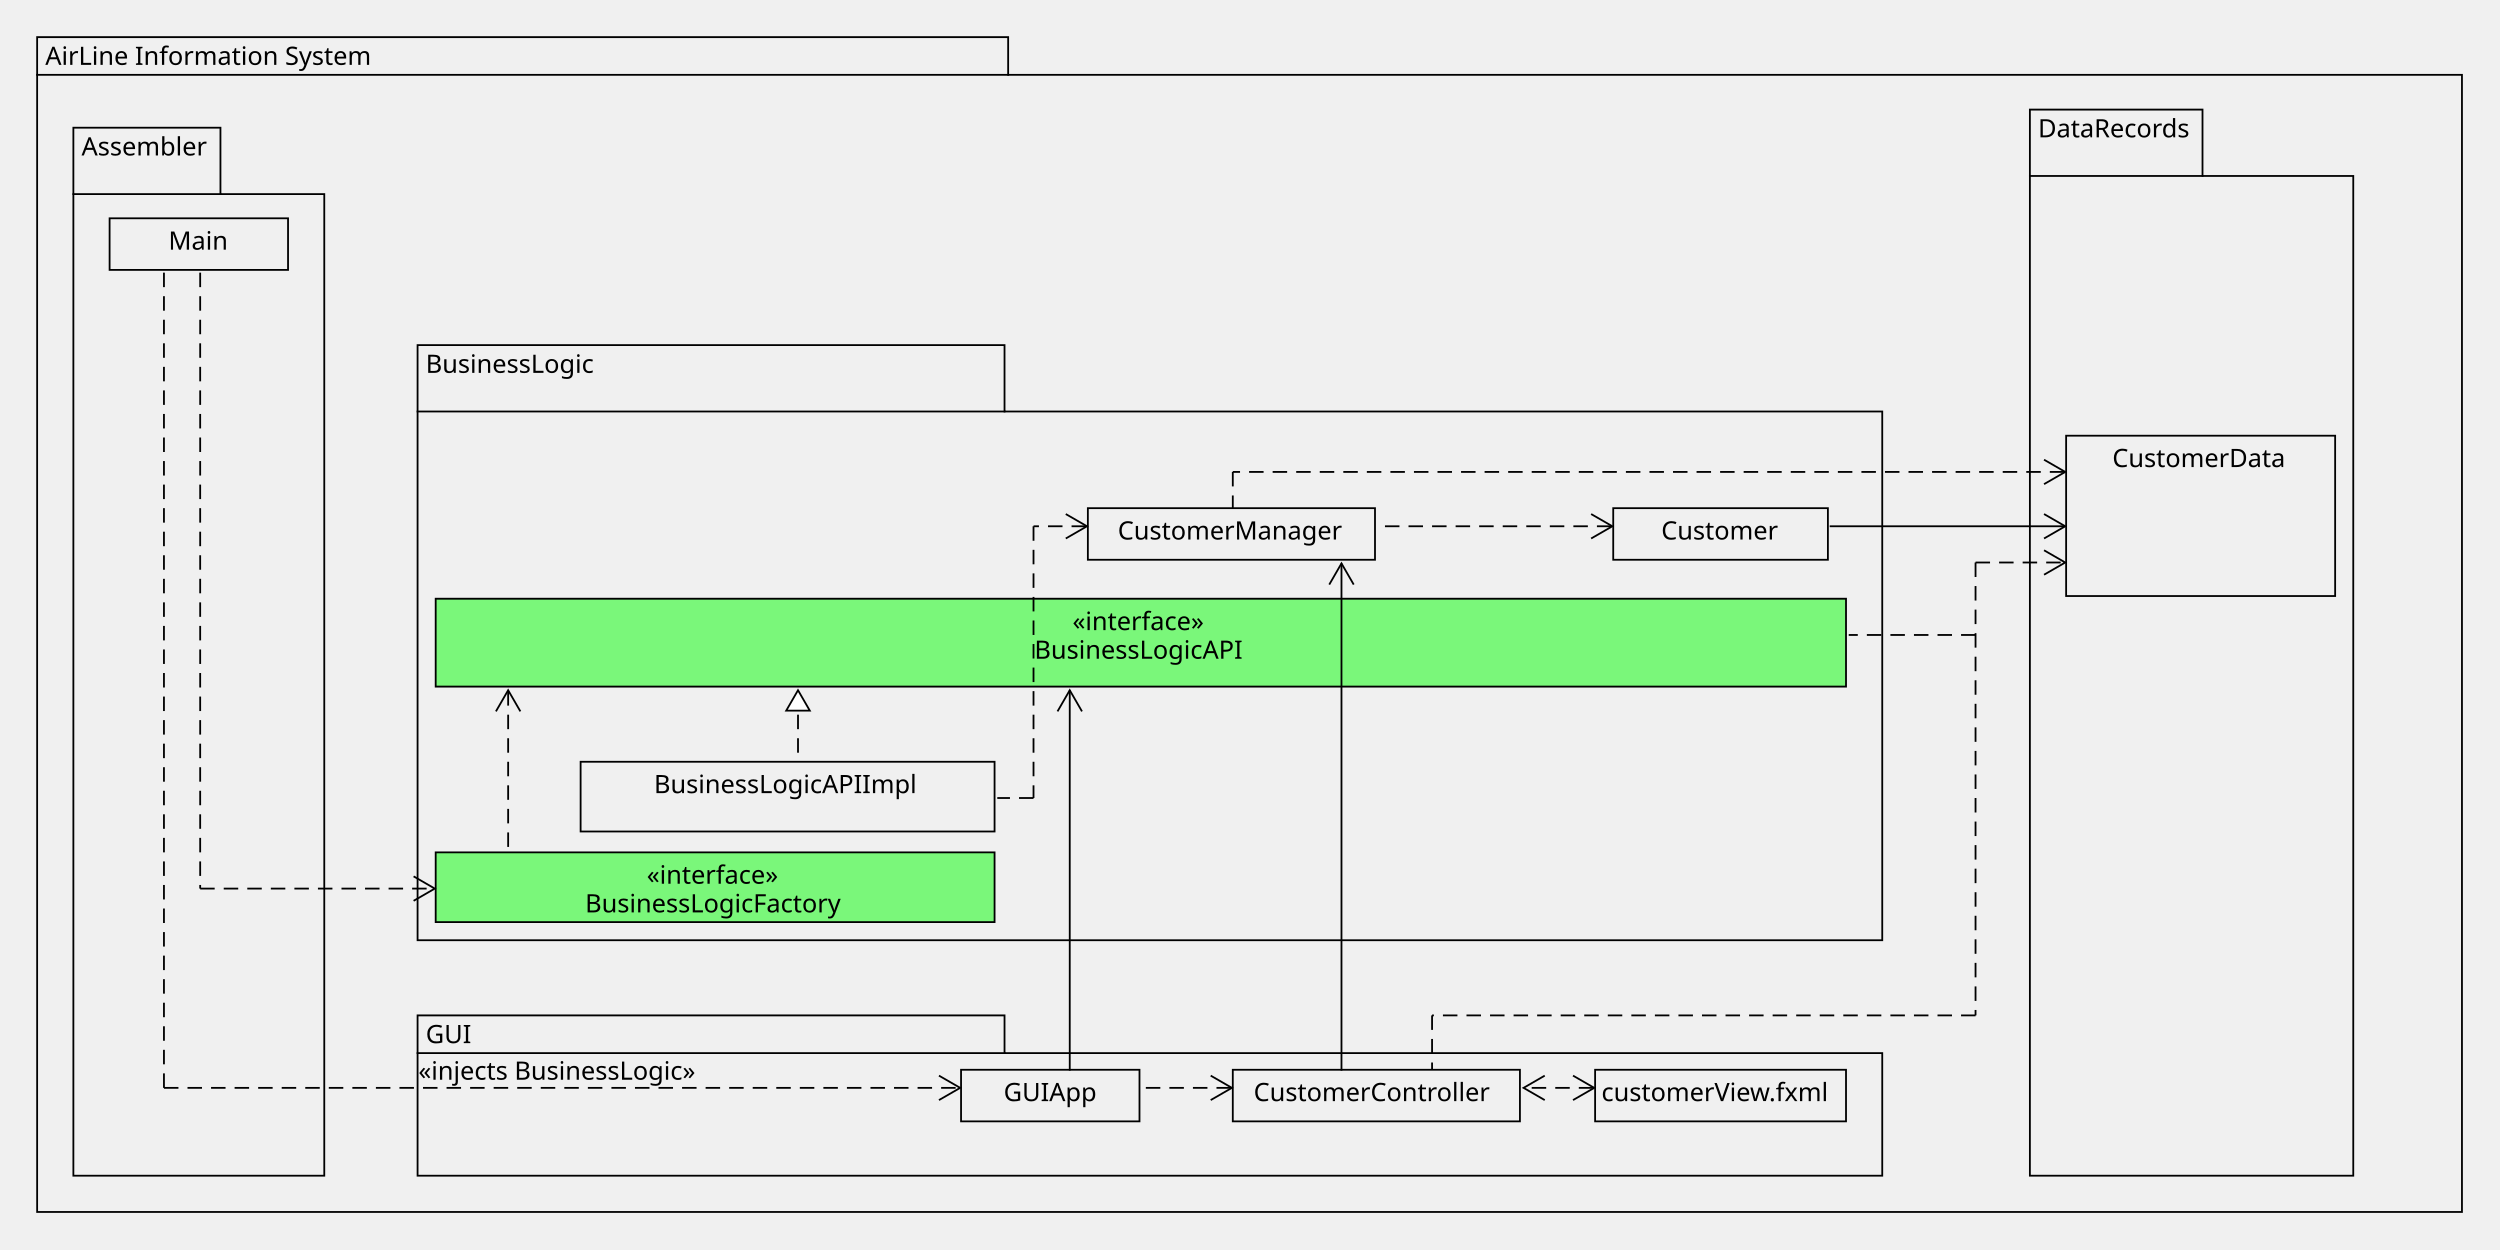
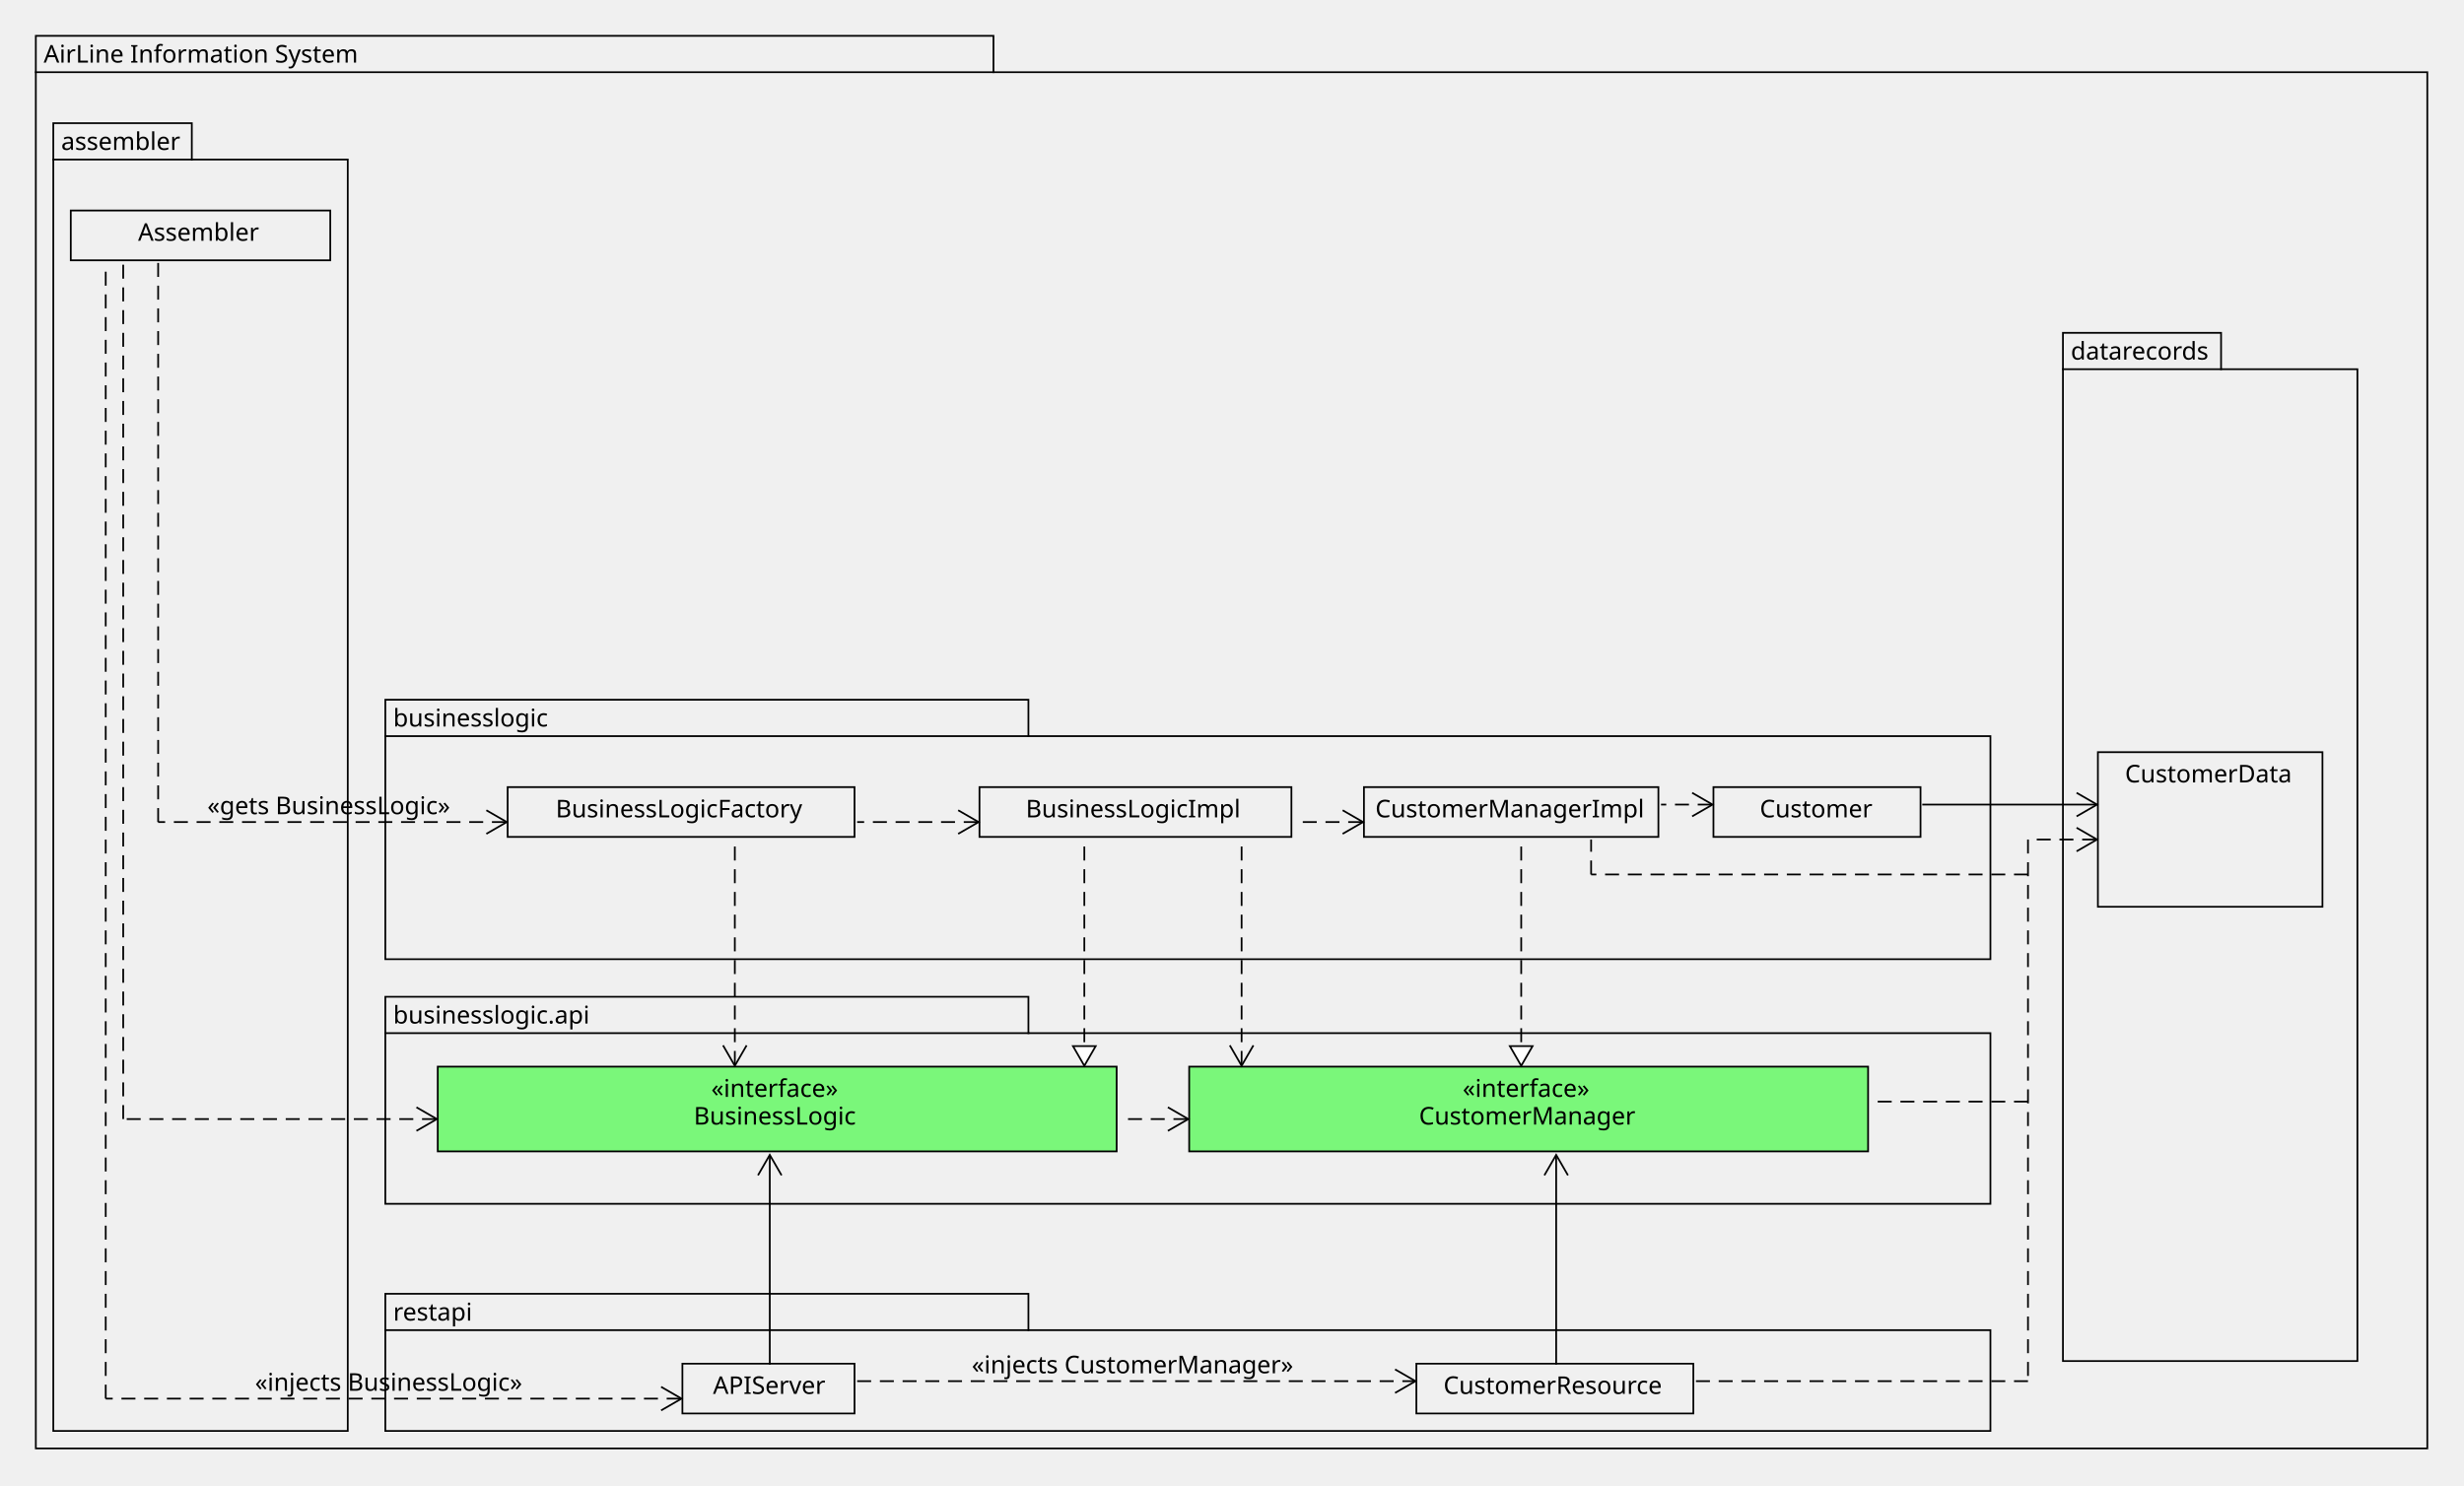
- <svg xmlns="http://www.w3.org/2000/svg" color-interpolation="auto" color-rendering="auto" fill="currentColor" fill-opacity="1" font-family="'Dialog'" font-size="12px" font-style="normal" font-weight="normal" height="690" image-rendering="auto" shape-rendering="auto" stroke="currentColor" stroke-dasharray="none" stroke-dashoffset="0" stroke-linecap="square" stroke-linejoin="miter" stroke-miterlimit="10" stroke-opacity="1" stroke-width="1" text-rendering="auto" viewBox="-20 70 1380 690" width="1380">
+ <svg xmlns="http://www.w3.org/2000/svg" color-interpolation="auto" color-rendering="auto" fill="black" fill-opacity="1" font-family="'Dialog'" font-size="12px" font-style="normal" font-weight="normal" height="850" image-rendering="auto" shape-rendering="auto" stroke="black" stroke-dasharray="none" stroke-dashoffset="0" stroke-linecap="square" stroke-linejoin="miter" stroke-miterlimit="10" stroke-opacity="1" stroke-width="1" text-rendering="auto" viewBox="10 -20 1410 850" width="1410">
  <defs id="genericDefs" />
  <g>
    <defs id="defs1">
      <clipPath clipPathUnits="userSpaceOnUse" id="clipPath1">
        <path d="M0 0 L2147483647 0 L2147483647 2147483647 L0 2147483647 L0 0 Z" />
      </clipPath>
      <clipPath clipPathUnits="userSpaceOnUse" id="clipPath2">
-         <path d="M0 0 L0 40 L230 40 L230 0 Z" />
+         <path d="M0 0 L0 30 L150 30 L150 0 Z" />
      </clipPath>
      <clipPath clipPathUnits="userSpaceOnUse" id="clipPath3">
-         <path d="M0 0 L0 40 L310 40 L310 0 Z" />
+         <path d="M0 0 L0 750 L170 750 L170 0 Z" />
      </clipPath>
      <clipPath clipPathUnits="userSpaceOnUse" id="clipPath4">
+         <path d="M0 0 L0 50 L390 50 L390 0 Z" />
+       </clipPath>
+       <clipPath clipPathUnits="userSpaceOnUse" id="clipPath5">
+         <path d="M0 0 L0 120 L920 120 L920 0 Z" />
+       </clipPath>
+       <clipPath clipPathUnits="userSpaceOnUse" id="clipPath6">
+         <path d="M0 0 L0 30 L180 30 L180 0 Z" />
+       </clipPath>
+       <clipPath clipPathUnits="userSpaceOnUse" id="clipPath7">
+         <path d="M0 0 L0 30 L200 30 L200 0 Z" />
+       </clipPath>
+       <clipPath clipPathUnits="userSpaceOnUse" id="clipPath8">
        <path d="M0 0 L0 30 L100 30 L100 0 Z" />
      </clipPath>
-       <clipPath clipPathUnits="userSpaceOnUse" id="clipPath5">
-         <path d="M0 0 L0 580 L140 580 L140 0 Z" />
-       </clipPath>
-       <clipPath clipPathUnits="userSpaceOnUse" id="clipPath6">
-         <path d="M0 0 L0 90 L150 90 L150 0 Z" />
-       </clipPath>
-       <clipPath clipPathUnits="userSpaceOnUse" id="clipPath7">
-         <path d="M0 0 L0 590 L180 590 L180 0 Z" />
-       </clipPath>
-       <clipPath clipPathUnits="userSpaceOnUse" id="clipPath8">
-         <path d="M0 0 L0 50 L780 50 L780 0 Z" />
-       </clipPath>
      <clipPath clipPathUnits="userSpaceOnUse" id="clipPath9">
-         <path d="M0 0 L0 30 L140 30 L140 0 Z" />
+         <path d="M0 0 L0 90 L130 90 L130 0 Z" />
      </clipPath>
      <clipPath clipPathUnits="userSpaceOnUse" id="clipPath10">
+         <path d="M0 0 L0 590 L170 590 L170 0 Z" />
+       </clipPath>
+       <clipPath clipPathUnits="userSpaceOnUse" id="clipPath11">
        <path d="M0 0 L0 30 L160 30 L160 0 Z" />
      </clipPath>
-       <clipPath clipPathUnits="userSpaceOnUse" id="clipPath11">
-         <path d="M0 0 L0 90 L810 90 L810 0 Z" />
-       </clipPath>
      <clipPath clipPathUnits="userSpaceOnUse" id="clipPath12">
+         <path d="M0 0 L0 80 L920 80 L920 0 Z" />
+       </clipPath>
+       <clipPath clipPathUnits="userSpaceOnUse" id="clipPath13">
+         <path d="M0 0 L0 30 L170 30 L170 0 Z" />
+       </clipPath>
+       <clipPath clipPathUnits="userSpaceOnUse" id="clipPath14">
        <path d="M0 0 L0 30 L120 30 L120 0 Z" />
      </clipPath>
-       <clipPath clipPathUnits="userSpaceOnUse" id="clipPath13">
-         <path d="M0 0 L0 330 L810 330 L810 0 Z" />
-       </clipPath>
-       <clipPath clipPathUnits="userSpaceOnUse" id="clipPath14">
-         <path d="M0 0 L0 650 L1340 650 L1340 0 Z" />
-       </clipPath>
      <clipPath clipPathUnits="userSpaceOnUse" id="clipPath15">
-         <path d="M0 0 L0 120 L30 120 L30 0 Z" />
+         <path d="M0 0 L0 150 L920 150 L920 0 Z" />
      </clipPath>
      <clipPath clipPathUnits="userSpaceOnUse" id="clipPath16">
-         <path d="M0 0 L0 40 L160 40 L160 0 Z" />
+         <path d="M0 0 L0 810 L1370 810 L1370 0 Z" />
      </clipPath>
      <clipPath clipPathUnits="userSpaceOnUse" id="clipPath17">
-         <path d="M0 0 L0 280 L30 280 L30 0 Z" />
+         <path d="M0 0 L0 520 L210 520 L210 0 Z" />
      </clipPath>
      <clipPath clipPathUnits="userSpaceOnUse" id="clipPath18">
+         <path d="M0 0 L0 30 L70 30 L70 0 Z" />
+       </clipPath>
+       <clipPath clipPathUnits="userSpaceOnUse" id="clipPath19">
+         <path d="M0 0 L0 50 L280 50 L280 0 Z" />
+       </clipPath>
+       <clipPath clipPathUnits="userSpaceOnUse" id="clipPath20">
+         <path d="M0 0 L0 160 L30 160 L30 0 Z" />
+       </clipPath>
+       <clipPath clipPathUnits="userSpaceOnUse" id="clipPath21">
+         <path d="M0 0 L0 680 L360 680 L360 0 Z" />
+       </clipPath>
+       <clipPath clipPathUnits="userSpaceOnUse" id="clipPath22">
+         <path d="M0 0 L0 350 L230 350 L230 0 Z" />
+       </clipPath>
+       <clipPath clipPathUnits="userSpaceOnUse" id="clipPath23">
+         <path d="M0 0 L0 340 L260 340 L260 0 Z" />
+       </clipPath>
+       <clipPath clipPathUnits="userSpaceOnUse" id="clipPath24">
+         <path d="M0 0 L0 150 L30 150 L30 0 Z" />
+       </clipPath>
+       <clipPath clipPathUnits="userSpaceOnUse" id="clipPath25">
        <path d="M0 0 L0 40 L60 40 L60 0 Z" />
      </clipPath>
-       <clipPath clipPathUnits="userSpaceOnUse" id="clipPath19">
-         <path d="M0 0 L0 40 L50 40 L50 0 Z" />
-       </clipPath>
-       <clipPath clipPathUnits="userSpaceOnUse" id="clipPath20">
-         <path d="M0 0 L0 180 L30 180 L30 0 Z" />
-       </clipPath>
-       <clipPath clipPathUnits="userSpaceOnUse" id="clipPath21">
-         <path d="M0 0 L0 40 L100 40 L100 0 Z" />
-       </clipPath>
-       <clipPath clipPathUnits="userSpaceOnUse" id="clipPath22">
-         <path d="M0 0 L0 50 L470 50 L470 0 Z" />
-       </clipPath>
-       <clipPath clipPathUnits="userSpaceOnUse" id="clipPath23">
-         <path d="M0 0 L0 480 L30 480 L30 0 Z" />
-       </clipPath>
-       <clipPath clipPathUnits="userSpaceOnUse" id="clipPath24">
-         <path d="M0 0 L0 370 L30 370 L30 0 Z" />
-       </clipPath>
-       <clipPath clipPathUnits="userSpaceOnUse" id="clipPath25">
-         <path d="M0 0 L0 70 L30 70 L30 0 Z" />
-       </clipPath>
      <clipPath clipPathUnits="userSpaceOnUse" id="clipPath26">
-         <path d="M0 0 L0 60 L30 60 L30 0 Z" />
+         <path d="M0 0 L0 40 L130 40 L130 0 Z" />
      </clipPath>
      <clipPath clipPathUnits="userSpaceOnUse" id="clipPath27">
-         <path d="M0 0 L0 40 L330 40 L330 0 Z" />
-       </clipPath>
-       <clipPath clipPathUnits="userSpaceOnUse" id="clipPath28">
-         <path d="M0 0 L0 40 L80 40 L80 0 Z" />
-       </clipPath>
-       <clipPath clipPathUnits="userSpaceOnUse" id="clipPath29">
-         <path d="M0 0 L0 310 L30 310 L30 0 Z" />
-       </clipPath>
-       <clipPath clipPathUnits="userSpaceOnUse" id="clipPath30">
-         <path d="M0 0 L0 240 L30 240 L30 0 Z" />
-       </clipPath>
-       <clipPath clipPathUnits="userSpaceOnUse" id="clipPath31">
-         <path d="M0 0 L0 40 L490 40 L490 0 Z" />
-       </clipPath>
-       <clipPath clipPathUnits="userSpaceOnUse" id="clipPath32">
-         <path d="M0 0 L0 50 L30 50 L30 0 Z" />
-       </clipPath>
-       <clipPath clipPathUnits="userSpaceOnUse" id="clipPath33">
-         <path d="M0 0 L0 40 L70 40 L70 0 Z" />
+         <path d="M0 0 L0 50 L350 50 L350 0 Z" />
      </clipPath>
    </defs>
-     <g fill="rgb(255,255,255)" fill-opacity="0" stroke="rgb(255,255,255)" stroke-opacity="0" transform="translate(300,490)">
-       <rect clip-path="url(#clipPath2)" height="38.5" stroke="none" width="228.5" x="0.5" y="0.5" />
-     </g>
-     <g transform="translate(300,490)">
-       <rect clip-path="url(#clipPath2)" fill="none" height="38.5" width="228.5" x="0.5" y="0.5" />
-       <text clip-path="url(#clipPath2)" font-family="sans-serif" font-size="14px" stroke="none" x="41" xml:space="preserve" y="17.817">BusinessLogicAPIImpl</text>
-     </g>
-     <g fill="rgb(0,255,0)" fill-opacity="0.49" stroke="rgb(0,255,0)" stroke-opacity="0.49" transform="translate(220,540)">
-       <rect clip-path="url(#clipPath3)" height="38.5" stroke="none" width="308.5" x="0.5" y="0.5" />
-     </g>
-     <g transform="translate(220,540)">
-       <rect clip-path="url(#clipPath3)" fill="none" height="38.5" width="308.5" x="0.5" y="0.5" />
-       <text clip-path="url(#clipPath3)" font-family="sans-serif" font-size="14px" stroke="none" x="117" xml:space="preserve" y="17.817">«interface»</text>
-       <text clip-path="url(#clipPath3)" font-family="sans-serif" font-size="14px" stroke="none" x="83" xml:space="preserve" y="33.635">BusinessLogicFactory</text>
-     </g>
-     <g fill="rgb(255,255,255)" fill-opacity="0" stroke="rgb(255,255,255)" stroke-opacity="0" transform="translate(40,190)">
-       <rect clip-path="url(#clipPath4)" height="28.5" stroke="none" width="98.5" x="0.5" y="0.5" />
-     </g>
-     <g transform="translate(40,190)">
-       <rect clip-path="url(#clipPath4)" fill="none" height="28.5" width="98.5" x="0.5" y="0.5" />
-       <text clip-path="url(#clipPath4)" font-family="sans-serif" font-size="14px" stroke="none" x="33" xml:space="preserve" y="17.817">Main</text>
-     </g>
-     <g fill="rgb(255,255,255)" fill-opacity="0" stroke="rgb(255,255,255)" stroke-opacity="0" transform="translate(20,140)">
-       <path clip-path="url(#clipPath5)" d="M0.5 0.5 L81.689 0.5 L81.689 37.135 L139 37.135 L139 579 L0.5 579 Z" stroke="none" />
-     </g>
-     <g transform="translate(20,140)">
-       <path clip-path="url(#clipPath5)" d="M0.5 0.5 L81.689 0.5 L81.689 37.135 L139 37.135 L139 579 L0.5 579 Z" fill="none" />
-       <path clip-path="url(#clipPath5)" d="M0.5 37.135 L81.689 37.135" fill="none" />
-       <text clip-path="url(#clipPath5)" font-family="sans-serif" font-size="14px" stroke="none" x="5" xml:space="preserve" y="15.817">Assembler</text>
-     </g>
-     <g fill="rgb(255,255,255)" fill-opacity="0" stroke="rgb(255,255,255)" stroke-opacity="0" transform="translate(1120,310)">
-       <rect clip-path="url(#clipPath6)" height="88.5" stroke="none" width="148.5" x="0.5" y="0.5" />
-     </g>
-     <g transform="translate(1120,310)">
-       <rect clip-path="url(#clipPath6)" fill="none" height="88.5" width="148.5" x="0.5" y="0.5" />
-       <text clip-path="url(#clipPath6)" font-family="sans-serif" font-size="14px" stroke="none" x="26" xml:space="preserve" y="17.817">CustomerData</text>
-     </g>
-     <g fill="rgb(255,255,255)" fill-opacity="0" stroke="rgb(255,255,255)" stroke-opacity="0" transform="translate(1100,130)">
-       <path clip-path="url(#clipPath7)" d="M0.5 0.5 L95.785 0.5 L95.785 37.135 L179 37.135 L179 589 L0.5 589 Z" stroke="none" />
-     </g>
-     <g transform="translate(1100,130)">
-       <path clip-path="url(#clipPath7)" d="M0.5 0.5 L95.785 0.5 L95.785 37.135 L179 37.135 L179 589 L0.5 589 Z" fill="none" />
-       <path clip-path="url(#clipPath7)" d="M0.5 37.135 L95.785 37.135" fill="none" />
-       <text clip-path="url(#clipPath7)" font-family="sans-serif" font-size="14px" stroke="none" x="5" xml:space="preserve" y="15.817">DataRecords</text>
-     </g>
-     <g fill="rgb(0,255,0)" fill-opacity="0.49" stroke="rgb(0,255,0)" stroke-opacity="0.49" transform="translate(220,400)">
-       <rect clip-path="url(#clipPath8)" height="48.5" stroke="none" width="778.5" x="0.5" y="0.5" />
-     </g>
-     <g transform="translate(220,400)">
-       <rect clip-path="url(#clipPath8)" fill="none" height="48.5" width="778.5" x="0.5" y="0.5" />
-       <text clip-path="url(#clipPath8)" font-family="sans-serif" font-size="14px" stroke="none" x="352" xml:space="preserve" y="17.817">«interface»</text>
-       <text clip-path="url(#clipPath8)" font-family="sans-serif" font-size="14px" stroke="none" x="331" xml:space="preserve" y="33.635">BusinessLogicAPI</text>
-     </g>
-     <g fill="rgb(255,255,255)" fill-opacity="0" stroke="rgb(255,255,255)" stroke-opacity="0" transform="translate(860,660)">
-       <rect clip-path="url(#clipPath9)" height="28.5" stroke="none" width="138.5" x="0.5" y="0.5" />
-     </g>
-     <g transform="translate(860,660)">
-       <rect clip-path="url(#clipPath9)" fill="none" height="28.5" width="138.5" x="0.5" y="0.5" />
-       <text clip-path="url(#clipPath9)" font-family="sans-serif" font-size="14px" stroke="none" x="4" xml:space="preserve" y="17.817">customerView.fxml</text>
-     </g>
-     <g fill="rgb(255,255,255)" fill-opacity="0" stroke="rgb(255,255,255)" stroke-opacity="0" transform="translate(660,660)">
-       <rect clip-path="url(#clipPath10)" height="28.5" stroke="none" width="158.5" x="0.5" y="0.5" />
-     </g>
-     <g transform="translate(660,660)">
-       <rect clip-path="url(#clipPath10)" fill="none" height="28.5" width="158.5" x="0.5" y="0.5" />
-       <text clip-path="url(#clipPath10)" font-family="sans-serif" font-size="14px" stroke="none" x="12" xml:space="preserve" y="17.817">CustomerController</text>
-     </g>
-     <g fill="rgb(255,255,255)" fill-opacity="0" stroke="rgb(255,255,255)" stroke-opacity="0" transform="translate(510,660)">
-       <rect clip-path="url(#clipPath4)" height="28.5" stroke="none" width="98.5" x="0.5" y="0.5" />
-     </g>
-     <g transform="translate(510,660)">
-       <rect clip-path="url(#clipPath4)" fill="none" height="28.5" width="98.5" x="0.5" y="0.5" />
-       <text clip-path="url(#clipPath4)" font-family="sans-serif" font-size="14px" stroke="none" x="24" xml:space="preserve" y="17.817">GUIApp</text>
-     </g>
-     <g fill="rgb(255,255,255)" fill-opacity="0" stroke="rgb(255,255,255)" stroke-opacity="0" transform="translate(210,630)">
-       <path clip-path="url(#clipPath11)" d="M0.5 0.5 L324.5 0.5 L324.5 21.317 L809 21.317 L809 89 L0.5 89 Z" stroke="none" />
-     </g>
-     <g transform="translate(210,630)">
-       <path clip-path="url(#clipPath11)" d="M0.5 0.5 L324.5 0.5 L324.5 21.317 L809 21.317 L809 89 L0.5 89 Z" fill="none" />
-       <path clip-path="url(#clipPath11)" d="M0.5 21.317 L324.5 21.317" fill="none" />
-       <text clip-path="url(#clipPath11)" font-family="sans-serif" font-size="14px" stroke="none" x="5" xml:space="preserve" y="15.817">GUI</text>
-     </g>
-     <g fill="rgb(255,255,255)" fill-opacity="0" stroke="rgb(255,255,255)" stroke-opacity="0" transform="translate(580,350)">
-       <rect clip-path="url(#clipPath10)" height="28.5" stroke="none" width="158.5" x="0.5" y="0.5" />
-     </g>
-     <g transform="translate(580,350)">
-       <rect clip-path="url(#clipPath10)" fill="none" height="28.5" width="158.5" x="0.5" y="0.5" />
-       <text clip-path="url(#clipPath10)" font-family="sans-serif" font-size="14px" stroke="none" x="17" xml:space="preserve" y="17.817">CustomerManager</text>
-     </g>
-     <g fill="rgb(255,255,255)" fill-opacity="0" stroke="rgb(255,255,255)" stroke-opacity="0" transform="translate(870,350)">
-       <rect clip-path="url(#clipPath12)" height="28.5" stroke="none" width="118.5" x="0.5" y="0.5" />
-     </g>
-     <g transform="translate(870,350)">
-       <rect clip-path="url(#clipPath12)" fill="none" height="28.5" width="118.5" x="0.5" y="0.5" />
-       <text clip-path="url(#clipPath12)" font-family="sans-serif" font-size="14px" stroke="none" x="27" xml:space="preserve" y="17.817">Customer</text>
-     </g>
-     <g fill="rgb(255,255,255)" fill-opacity="0" stroke="rgb(255,255,255)" stroke-opacity="0" transform="translate(210,260)">
-       <path clip-path="url(#clipPath13)" d="M0.5 0.5 L324.5 0.5 L324.5 37.135 L809 37.135 L809 329 L0.5 329 Z" stroke="none" />
-     </g>
-     <g transform="translate(210,260)">
-       <path clip-path="url(#clipPath13)" d="M0.5 0.5 L324.5 0.5 L324.5 37.135 L809 37.135 L809 329 L0.5 329 Z" fill="none" />
-       <path clip-path="url(#clipPath13)" d="M0.5 37.135 L324.5 37.135" fill="none" />
-       <text clip-path="url(#clipPath13)" font-family="sans-serif" font-size="14px" stroke="none" x="5" xml:space="preserve" y="15.817">BusinessLogic</text>
-     </g>
-     <g fill="rgb(255,255,255)" fill-opacity="0" stroke="rgb(255,255,255)" stroke-opacity="0" transform="translate(0,90)">
-       <path clip-path="url(#clipPath14)" d="M0.5 0.5 L536.5 0.5 L536.5 21.317 L1339 21.317 L1339 649 L0.5 649 Z" stroke="none" />
-     </g>
-     <g transform="translate(0,90)">
-       <path clip-path="url(#clipPath14)" d="M0.5 0.5 L536.5 0.5 L536.5 21.317 L1339 21.317 L1339 649 L0.5 649 Z" fill="none" />
-       <path clip-path="url(#clipPath14)" d="M0.5 21.317 L536.5 21.317" fill="none" />
-       <text clip-path="url(#clipPath14)" font-family="sans-serif" font-size="14px" stroke="none" x="5" xml:space="preserve" y="15.817">AirLine Information System</text>
-     </g>
-     <g stroke-dasharray="8,5" stroke-linecap="butt" stroke-miterlimit="5" transform="translate(250,440)">
-       <path clip-path="url(#clipPath15)" d="M10.5 11.5 L10.5 100.5" fill="none" />
-       <path clip-path="url(#clipPath15)" d="M4 22.258 L10.5 11 L17 22.258" fill="none" stroke-dasharray="none" stroke-linecap="square" stroke-miterlimit="10" />
-     </g>
-     <g transform="translate(980,340)">
-       <path clip-path="url(#clipPath16)" d="M139.5 20.5 L10.5 20.5" fill="none" />
-       <path clip-path="url(#clipPath16)" d="M128.742 14 L140 20.5 L128.742 27" fill="none" />
-     </g>
-     <g stroke-dasharray="8,5" stroke-linecap="butt" stroke-miterlimit="5" transform="translate(1060,370)">
-       <path clip-path="url(#clipPath17)" d="M10.5 10.5 L10.5 260.5" fill="none" />
-     </g>
-     <g stroke-dasharray="8,5" stroke-linecap="butt" stroke-miterlimit="5" transform="translate(540,340)">
-       <path clip-path="url(#clipPath18)" d="M39.5 20.5 L10.5 20.5" fill="none" />
-       <path clip-path="url(#clipPath18)" d="M28.742 14 L40 20.5 L28.742 27" fill="none" stroke-dasharray="none" stroke-linecap="square" stroke-miterlimit="10" />
-     </g>
-     <g stroke-dasharray="8,5" stroke-linecap="butt" stroke-miterlimit="5" transform="translate(520,490)">
-       <path clip-path="url(#clipPath19)" d="M30.5 20.5 L10.5 20.5" fill="none" />
-     </g>
-     <g stroke-dasharray="8,5" stroke-linecap="butt" stroke-miterlimit="5" transform="translate(540,350)">
-       <path clip-path="url(#clipPath20)" d="M10.5 10.5 L10.5 160.5" fill="none" />
-     </g>
-     <g stroke-dasharray="8,5" stroke-linecap="butt" stroke-miterlimit="5" transform="translate(990,400)">
-       <path clip-path="url(#clipPath21)" d="M80.5 20.5 L10.5 20.5" fill="none" />
-     </g>
-     <g stroke-dasharray="8,5" stroke-linecap="butt" stroke-miterlimit="5" transform="translate(60,650)">
-       <path clip-path="url(#clipPath22)" d="M10.5 20.5 L449.5 20.5" fill="none" />
-       <path clip-path="url(#clipPath22)" d="M438.742 27 L450 20.5 L438.742 14" fill="none" stroke-dasharray="none" stroke-linecap="square" stroke-miterlimit="10" />
-     </g>
-     <g font-family="sans-serif" font-size="14px" transform="translate(60,650)">
-       <text clip-path="url(#clipPath22)" stroke="none" x="150.932" xml:space="preserve" y="16">«injects BusinessLogic»</text>
-     </g>
-     <g stroke-dasharray="8,5" stroke-linecap="butt" stroke-miterlimit="5" transform="translate(60,210)">
-       <path clip-path="url(#clipPath23)" d="M10.5 10.5 L10.5 460.5" fill="none" />
-     </g>
-     <g stroke-dasharray="8,5" stroke-linecap="butt" stroke-miterlimit="5" transform="translate(80,540)">
-       <path clip-path="url(#clipPath16)" d="M10.5 20.5 L139.5 20.5" fill="none" />
-       <path clip-path="url(#clipPath16)" d="M128.742 27 L140 20.5 L128.742 14" fill="none" stroke-dasharray="none" stroke-linecap="square" stroke-miterlimit="10" />
-     </g>
-     <g stroke-dasharray="8,5" stroke-linecap="butt" stroke-miterlimit="5" transform="translate(80,210)">
-       <path clip-path="url(#clipPath24)" d="M10.5 10.5 L10.5 350.5" fill="none" />
-     </g>
-     <g stroke-dasharray="8,5" stroke-linecap="butt" stroke-miterlimit="5" transform="translate(410,440)">
-       <path clip-path="url(#clipPath25)" d="M10.5 11.5 L10.5 50.5" fill="none" />
-       <path clip-path="url(#clipPath25)" d="M4 22.258 L10.5 11 L17 22.258 Z" fill="white" stroke="none" />
-       <path clip-path="url(#clipPath25)" d="M4 22.258 L10.5 11 L17 22.258 Z" fill="none" stroke-dasharray="none" stroke-linecap="square" stroke-miterlimit="10" />
-     </g>
-     <g stroke-dasharray="8,5" stroke-linecap="butt" stroke-miterlimit="5" transform="translate(760,620)">
-       <path clip-path="url(#clipPath26)" d="M10.5 10.5 L10.5 40.5" fill="none" />
-     </g>
-     <g stroke-dasharray="8,5" stroke-linecap="butt" stroke-miterlimit="5" transform="translate(760,610)">
-       <path clip-path="url(#clipPath27)" d="M310.5 20.5 L10.5 20.5" fill="none" />
-     </g>
-     <g stroke-dasharray="8,5" stroke-linecap="butt" stroke-miterlimit="5" transform="translate(1060,360)">
-       <path clip-path="url(#clipPath28)" d="M10.5 20.5 L59.5 20.5" fill="none" />
-       <path clip-path="url(#clipPath28)" d="M48.742 27 L60 20.5 L48.742 14" fill="none" stroke-dasharray="none" stroke-linecap="square" stroke-miterlimit="10" />
-     </g>
-     <g transform="translate(710,370)">
-       <path clip-path="url(#clipPath29)" d="M10.5 290.5 L10.5 11.5" fill="none" />
-       <path clip-path="url(#clipPath29)" d="M17 22.258 L10.5 11 L4 22.258" fill="none" />
-     </g>
-     <g transform="translate(560,440)">
-       <path clip-path="url(#clipPath30)" d="M10.5 220.5 L10.5 11.5" fill="none" />
-       <path clip-path="url(#clipPath30)" d="M17 22.258 L10.5 11 L4 22.258" fill="none" />
-     </g>
-     <g stroke-dasharray="8,5" stroke-linecap="butt" stroke-miterlimit="5" transform="translate(650,310)">
-       <path clip-path="url(#clipPath31)" d="M469.5 20.5 L10.5 20.5" fill="none" />
-       <path clip-path="url(#clipPath31)" d="M458.742 14 L470 20.5 L458.742 27" fill="none" stroke-dasharray="none" stroke-linecap="square" stroke-miterlimit="10" />
-     </g>
-     <g stroke-dasharray="8,5" stroke-linecap="butt" stroke-miterlimit="5" transform="translate(650,320)">
-       <path clip-path="url(#clipPath32)" d="M10.5 10.5 L10.5 30.5" fill="none" />
-     </g>
-     <g stroke-dasharray="8,5" stroke-linecap="butt" stroke-miterlimit="5" transform="translate(810,650)">
-       <path clip-path="url(#clipPath33)" d="M49.5 20.5 L10.5 20.5" fill="none" />
-       <path clip-path="url(#clipPath33)" d="M38.742 14 L50 20.5 L38.742 27" fill="none" stroke-dasharray="none" stroke-linecap="square" stroke-miterlimit="10" />
-       <path clip-path="url(#clipPath33)" d="M22.258 14 L11 20.5 L22.258 27" fill="none" stroke-dasharray="none" stroke-linecap="square" stroke-miterlimit="10" />
-     </g>
-     <g stroke-dasharray="8,5" stroke-linecap="butt" stroke-miterlimit="5" transform="translate(600,650)">
-       <path clip-path="url(#clipPath28)" d="M59.5 20.5 L10.5 20.5" fill="none" />
-       <path clip-path="url(#clipPath28)" d="M48.742 14 L60 20.5 L48.742 27" fill="none" stroke-dasharray="none" stroke-linecap="square" stroke-miterlimit="10" />
-     </g>
-     <g stroke-dasharray="8,5" stroke-linecap="butt" stroke-miterlimit="5" transform="translate(730,340)">
-       <path clip-path="url(#clipPath16)" d="M139.5 20.5 L10.5 20.5" fill="none" />
-       <path clip-path="url(#clipPath16)" d="M128.742 14 L140 20.5 L128.742 27" fill="none" stroke-dasharray="none" stroke-linecap="square" stroke-miterlimit="10" />
+     <g fill="rgb(255,255,255)" fill-opacity="0" stroke="rgb(255,255,255)" stroke-opacity="0" transform="translate(50,100)">
+       <rect clip-path="url(#clipPath2)" height="28.5" stroke="none" width="148.5" x="0.5" y="0.5" />
+     </g>
+     <g transform="translate(50,100)">
+       <rect clip-path="url(#clipPath2)" fill="none" height="28.5" width="148.5" x="0.5" y="0.5" />
+       <text clip-path="url(#clipPath2)" font-family="sans-serif" font-size="14px" stroke="none" x="39" xml:space="preserve" y="17.817">Assembler</text>
+     </g>
+     <g fill="rgb(255,255,255)" fill-opacity="0" stroke="rgb(255,255,255)" stroke-opacity="0" transform="translate(40,50)">
+       <path clip-path="url(#clipPath3)" d="M0.5 0.5 L79.762 0.5 L79.762 21.317 L169 21.317 L169 749 L0.5 749 Z" stroke="none" />
+     </g>
+     <g transform="translate(40,50)">
+       <path clip-path="url(#clipPath3)" d="M0.5 0.5 L79.762 0.5 L79.762 21.317 L169 21.317 L169 749 L0.5 749 Z" fill="none" />
+       <path clip-path="url(#clipPath3)" d="M0.5 21.317 L79.762 21.317" fill="none" />
+       <text clip-path="url(#clipPath3)" font-family="sans-serif" font-size="14px" stroke="none" x="5" xml:space="preserve" y="15.817">assembler</text>
+     </g>
+     <g fill="rgb(0,255,0)" fill-opacity="0.49" stroke="rgb(0,255,0)" stroke-opacity="0.49" transform="translate(690,590)">
+       <rect clip-path="url(#clipPath4)" height="48.5" stroke="none" width="388.5" x="0.5" y="0.5" />
+     </g>
+     <g transform="translate(690,590)">
+       <rect clip-path="url(#clipPath4)" fill="none" height="48.5" width="388.5" x="0.5" y="0.5" />
+       <text clip-path="url(#clipPath4)" font-family="sans-serif" font-size="14px" stroke="none" x="157" xml:space="preserve" y="17.817">«interface»</text>
+       <text clip-path="url(#clipPath4)" font-family="sans-serif" font-size="14px" stroke="none" x="132" xml:space="preserve" y="33.635">CustomerManager</text>
+     </g>
+     <g fill="rgb(255,255,255)" fill-opacity="0" stroke="rgb(255,255,255)" stroke-opacity="0" transform="translate(230,550)">
+       <path clip-path="url(#clipPath5)" d="M0.5 0.5 L368.5 0.5 L368.5 21.317 L919 21.317 L919 119 L0.5 119 Z" stroke="none" />
+     </g>
+     <g transform="translate(230,550)">
+       <path clip-path="url(#clipPath5)" d="M0.5 0.5 L368.5 0.5 L368.5 21.317 L919 21.317 L919 119 L0.5 119 Z" fill="none" />
+       <path clip-path="url(#clipPath5)" d="M0.5 21.317 L368.5 21.317" fill="none" />
+       <text clip-path="url(#clipPath5)" font-family="sans-serif" font-size="14px" stroke="none" x="5" xml:space="preserve" y="15.817">businesslogic.api</text>
+     </g>
+     <g fill="rgb(255,255,255)" fill-opacity="0" stroke="rgb(255,255,255)" stroke-opacity="0" transform="translate(570,430)">
+       <rect clip-path="url(#clipPath6)" height="28.5" stroke="none" width="178.5" x="0.5" y="0.5" />
+     </g>
+     <g transform="translate(570,430)">
+       <rect clip-path="url(#clipPath6)" fill="none" height="28.5" width="178.5" x="0.5" y="0.5" />
+       <text clip-path="url(#clipPath6)" font-family="sans-serif" font-size="14px" stroke="none" x="27" xml:space="preserve" y="17.817">BusinessLogicImpl</text>
+     </g>
+     <g fill="rgb(255,255,255)" fill-opacity="0" stroke="rgb(255,255,255)" stroke-opacity="0" transform="translate(300,430)">
+       <rect clip-path="url(#clipPath7)" height="28.5" stroke="none" width="198.5" x="0.5" y="0.5" />
+     </g>
+     <g transform="translate(300,430)">
+       <rect clip-path="url(#clipPath7)" fill="none" height="28.5" width="198.5" x="0.5" y="0.5" />
+       <text clip-path="url(#clipPath7)" font-family="sans-serif" font-size="14px" stroke="none" x="28" xml:space="preserve" y="17.817">BusinessLogicFactory</text>
+     </g>
+     <g fill="rgb(255,255,255)" fill-opacity="0" stroke="rgb(255,255,255)" stroke-opacity="0" transform="translate(400,760)">
+       <rect clip-path="url(#clipPath8)" height="28.5" stroke="none" width="98.5" x="0.5" y="0.5" />
+     </g>
+     <g transform="translate(400,760)">
+       <rect clip-path="url(#clipPath8)" fill="none" height="28.5" width="98.5" x="0.5" y="0.5" />
+       <text clip-path="url(#clipPath8)" font-family="sans-serif" font-size="14px" stroke="none" x="18" xml:space="preserve" y="17.817">APIServer</text>
+     </g>
+     <g fill="rgb(255,255,255)" fill-opacity="0" stroke="rgb(255,255,255)" stroke-opacity="0" transform="translate(1210,410)">
+       <rect clip-path="url(#clipPath9)" height="88.5" stroke="none" width="128.5" x="0.5" y="0.5" />
+     </g>
+     <g transform="translate(1210,410)">
+       <rect clip-path="url(#clipPath9)" fill="none" height="88.5" width="128.5" x="0.5" y="0.5" />
+       <text clip-path="url(#clipPath9)" font-family="sans-serif" font-size="14px" stroke="none" x="16" xml:space="preserve" y="17.817">CustomerData</text>
+     </g>
+     <g fill="rgb(255,255,255)" fill-opacity="0" stroke="rgb(255,255,255)" stroke-opacity="0" transform="translate(1190,170)">
+       <path clip-path="url(#clipPath10)" d="M0.5 0.5 L90.986 0.5 L90.986 21.317 L169 21.317 L169 589 L0.5 589 Z" stroke="none" />
+     </g>
+     <g transform="translate(1190,170)">
+       <path clip-path="url(#clipPath10)" d="M0.5 0.5 L90.986 0.5 L90.986 21.317 L169 21.317 L169 589 L0.5 589 Z" fill="none" />
+       <path clip-path="url(#clipPath10)" d="M0.5 21.317 L90.986 21.317" fill="none" />
+       <text clip-path="url(#clipPath10)" font-family="sans-serif" font-size="14px" stroke="none" x="5" xml:space="preserve" y="15.817">datarecords</text>
+     </g>
+     <g fill="rgb(0,255,0)" fill-opacity="0.49" stroke="rgb(0,255,0)" stroke-opacity="0.49" transform="translate(260,590)">
+       <rect clip-path="url(#clipPath4)" height="48.5" stroke="none" width="388.5" x="0.5" y="0.5" />
+     </g>
+     <g transform="translate(260,590)">
+       <rect clip-path="url(#clipPath4)" fill="none" height="48.5" width="388.5" x="0.5" y="0.5" />
+       <text clip-path="url(#clipPath4)" font-family="sans-serif" font-size="14px" stroke="none" x="157" xml:space="preserve" y="17.817">«interface»</text>
+       <text clip-path="url(#clipPath4)" font-family="sans-serif" font-size="14px" stroke="none" x="147" xml:space="preserve" y="33.635">BusinessLogic</text>
+     </g>
+     <g fill="rgb(255,255,255)" fill-opacity="0" stroke="rgb(255,255,255)" stroke-opacity="0" transform="translate(820,760)">
+       <rect clip-path="url(#clipPath11)" height="28.5" stroke="none" width="158.5" x="0.5" y="0.5" />
+     </g>
+     <g transform="translate(820,760)">
+       <rect clip-path="url(#clipPath11)" fill="none" height="28.5" width="158.5" x="0.5" y="0.5" />
+       <text clip-path="url(#clipPath11)" font-family="sans-serif" font-size="14px" stroke="none" x="16" xml:space="preserve" y="17.817">CustomerResource</text>
+     </g>
+     <g fill="rgb(255,255,255)" fill-opacity="0" stroke="rgb(255,255,255)" stroke-opacity="0" transform="translate(230,720)">
+       <path clip-path="url(#clipPath12)" d="M0.5 0.5 L368.5 0.5 L368.5 21.317 L919 21.317 L919 79 L0.5 79 Z" stroke="none" />
+     </g>
+     <g transform="translate(230,720)">
+       <path clip-path="url(#clipPath12)" d="M0.5 0.5 L368.5 0.5 L368.5 21.317 L919 21.317 L919 79 L0.5 79 Z" fill="none" />
+       <path clip-path="url(#clipPath12)" d="M0.5 21.317 L368.5 21.317" fill="none" />
+       <text clip-path="url(#clipPath12)" font-family="sans-serif" font-size="14px" stroke="none" x="5" xml:space="preserve" y="15.817">restapi</text>
+     </g>
+     <g fill="rgb(255,255,255)" fill-opacity="0" stroke="rgb(255,255,255)" stroke-opacity="0" transform="translate(790,430)">
+       <rect clip-path="url(#clipPath13)" height="28.5" stroke="none" width="168.5" x="0.5" y="0.5" />
+     </g>
+     <g transform="translate(790,430)">
+       <rect clip-path="url(#clipPath13)" fill="none" height="28.5" width="168.5" x="0.5" y="0.5" />
+       <text clip-path="url(#clipPath13)" font-family="sans-serif" font-size="14px" stroke="none" x="7" xml:space="preserve" y="17.817">CustomerManagerImpl</text>
+     </g>
+     <g fill="rgb(255,255,255)" fill-opacity="0" stroke="rgb(255,255,255)" stroke-opacity="0" transform="translate(990,430)">
+       <rect clip-path="url(#clipPath14)" height="28.5" stroke="none" width="118.5" x="0.5" y="0.5" />
+     </g>
+     <g transform="translate(990,430)">
+       <rect clip-path="url(#clipPath14)" fill="none" height="28.5" width="118.5" x="0.5" y="0.5" />
+       <text clip-path="url(#clipPath14)" font-family="sans-serif" font-size="14px" stroke="none" x="27" xml:space="preserve" y="17.817">Customer</text>
+     </g>
+     <g fill="rgb(255,255,255)" fill-opacity="0" stroke="rgb(255,255,255)" stroke-opacity="0" transform="translate(230,380)">
+       <path clip-path="url(#clipPath15)" d="M0.5 0.5 L368.5 0.5 L368.5 21.317 L919 21.317 L919 149 L0.5 149 Z" stroke="none" />
+     </g>
+     <g transform="translate(230,380)">
+       <path clip-path="url(#clipPath15)" d="M0.5 0.5 L368.5 0.5 L368.5 21.317 L919 21.317 L919 149 L0.5 149 Z" fill="none" />
+       <path clip-path="url(#clipPath15)" d="M0.5 21.317 L368.5 21.317" fill="none" />
+       <text clip-path="url(#clipPath15)" font-family="sans-serif" font-size="14px" stroke="none" x="5" xml:space="preserve" y="15.817">businesslogic</text>
+     </g>
+     <g fill="rgb(255,255,255)" fill-opacity="0" stroke="rgb(255,255,255)" stroke-opacity="0" transform="translate(30,0)">
+       <path clip-path="url(#clipPath16)" d="M0.5 0.5 L548.5 0.5 L548.5 21.317 L1369 21.317 L1369 809 L0.5 809 Z" stroke="none" />
+     </g>
+     <g transform="translate(30,0)">
+       <path clip-path="url(#clipPath16)" d="M0.5 0.5 L548.5 0.5 L548.5 21.317 L1369 21.317 L1369 809 L0.5 809 Z" fill="none" />
+       <path clip-path="url(#clipPath16)" d="M0.5 21.317 L548.5 21.317" fill="none" />
+       <text clip-path="url(#clipPath16)" font-family="sans-serif" font-size="14px" stroke="none" x="5" xml:space="preserve" y="15.817">AirLine Information System</text>
+     </g>
+     <g stroke-dasharray="8,5" stroke-linecap="butt" stroke-miterlimit="5" transform="translate(70,120)">
+       <path clip-path="url(#clipPath17)" d="M189.5 500.5 L10.5 500.5" fill="none" />
+       <path clip-path="url(#clipPath17)" d="M10.5 500.5 L10.5 10.5" fill="none" />
+       <path clip-path="url(#clipPath17)" d="M178.742 494 L190 500.5 L178.742 507" fill="none" stroke-dasharray="none" stroke-linecap="square" stroke-miterlimit="10" />
+     </g>
+     <g stroke-dasharray="8,5" stroke-linecap="butt" stroke-miterlimit="5" transform="translate(640,610)">
+       <path clip-path="url(#clipPath18)" d="M49.5 10.5 L10.5 10.5" fill="none" />
+       <path clip-path="url(#clipPath18)" d="M38.742 4 L50 10.5 L38.742 17" fill="none" stroke-dasharray="none" stroke-linecap="square" stroke-miterlimit="10" />
+     </g>
+     <g stroke-dasharray="8,5" stroke-linecap="butt" stroke-miterlimit="5" transform="translate(910,450)">
+       <path clip-path="url(#clipPath19)" d="M260.5 30.5 L10.5 30.5" fill="none" />
+       <path clip-path="url(#clipPath19)" d="M10.5 30.5 L10.5 10.5" fill="none" />
+     </g>
+     <g stroke-dasharray="8,5" stroke-linecap="butt" stroke-miterlimit="5" transform="translate(740,440)">
+       <path clip-path="url(#clipPath18)" d="M49.5 10.5 L10.5 10.5" fill="none" />
+       <path clip-path="url(#clipPath18)" d="M38.742 4 L50 10.5 L38.742 17" fill="none" stroke-dasharray="none" stroke-linecap="square" stroke-miterlimit="10" />
+     </g>
+     <g stroke-dasharray="8,5" stroke-linecap="butt" stroke-miterlimit="5" transform="translate(710,450)">
+       <path clip-path="url(#clipPath20)" d="M10.5 139.5 L10.5 10.5" fill="none" />
+       <path clip-path="url(#clipPath20)" d="M17 128.742 L10.5 140 L4 128.742" fill="none" stroke-dasharray="none" stroke-linecap="square" stroke-miterlimit="10" />
+     </g>
+     <g stroke-dasharray="8,5" stroke-linecap="butt" stroke-miterlimit="5" transform="translate(420,450)">
+       <path clip-path="url(#clipPath20)" d="M10.5 139.5 L10.5 10.5" fill="none" />
+       <path clip-path="url(#clipPath20)" d="M17 128.742 L10.5 140 L4 128.742" fill="none" stroke-dasharray="none" stroke-linecap="square" stroke-miterlimit="10" />
+     </g>
+     <g stroke-dasharray="8,5" stroke-linecap="butt" stroke-miterlimit="5" transform="translate(490,440)">
+       <path clip-path="url(#clipPath8)" d="M79.5 10.5 L10.5 10.5" fill="none" />
+       <path clip-path="url(#clipPath8)" d="M68.742 4 L80 10.5 L68.742 17" fill="none" stroke-dasharray="none" stroke-linecap="square" stroke-miterlimit="10" />
+     </g>
+     <g stroke-dasharray="8,5" stroke-linecap="butt" stroke-miterlimit="5" transform="translate(60,120)">
+       <path clip-path="url(#clipPath21)" d="M339.5 660.5 L10.5 660.5" fill="none" />
+       <path clip-path="url(#clipPath21)" d="M10.5 660.5 L10.5 10.5" fill="none" />
+       <path clip-path="url(#clipPath21)" d="M328.742 654 L340 660.5 L328.742 667" fill="none" stroke-dasharray="none" stroke-linecap="square" stroke-miterlimit="10" />
+     </g>
+     <g font-family="sans-serif" font-size="14px" transform="translate(60,120)">
+       <text clip-path="url(#clipPath21)" stroke="none" x="95.932" xml:space="preserve" y="656">«injects BusinessLogic»</text>
+     </g>
+     <g stroke-dasharray="8,5" stroke-linecap="butt" stroke-miterlimit="5" transform="translate(90,120)">
+       <path clip-path="url(#clipPath22)" d="M209.5 330.5 L10.5 330.5" fill="none" />
+       <path clip-path="url(#clipPath22)" d="M10.5 330.5 L10.5 10.5" fill="none" />
+       <path clip-path="url(#clipPath22)" d="M198.742 324 L210 330.5 L198.742 337" fill="none" stroke-dasharray="none" stroke-linecap="square" stroke-miterlimit="10" />
+     </g>
+     <g font-family="sans-serif" font-size="14px" transform="translate(90,120)">
+       <text clip-path="url(#clipPath22)" stroke="none" x="38.65" xml:space="preserve" y="326">«gets BusinessLogic»</text>
+     </g>
+     <g stroke-dasharray="8,5" stroke-linecap="butt" stroke-miterlimit="5" transform="translate(1070,600)">
+       <path clip-path="url(#clipPath14)" d="M100.5 10.5 L10.5 10.5" fill="none" />
+     </g>
+     <g stroke-dasharray="8,5" stroke-linecap="butt" stroke-miterlimit="5" transform="translate(970,450)">
+       <path clip-path="url(#clipPath23)" d="M239.5 10.5 L200.5 10.5" fill="none" />
+       <path clip-path="url(#clipPath23)" d="M200.5 10.5 L200.5 320.5" fill="none" />
+       <path clip-path="url(#clipPath23)" d="M200.5 320.5 L10.5 320.5" fill="none" />
+       <path clip-path="url(#clipPath23)" d="M228.742 4 L240 10.5 L228.742 17" fill="none" stroke-dasharray="none" stroke-linecap="square" stroke-miterlimit="10" />
+     </g>
+     <g transform="translate(440,630)">
+       <path clip-path="url(#clipPath24)" d="M10.5 11.5 L10.5 130.5" fill="none" />
+       <path clip-path="url(#clipPath24)" d="M4 22.258 L10.5 11 L17 22.258" fill="none" />
+     </g>
+     <g transform="translate(890,630)">
+       <path clip-path="url(#clipPath24)" d="M10.5 11.5 L10.5 130.5" fill="none" />
+       <path clip-path="url(#clipPath24)" d="M4 22.258 L10.5 11 L17 22.258" fill="none" />
+     </g>
+     <g stroke-dasharray="8,5" stroke-linecap="butt" stroke-miterlimit="5" transform="translate(870,450)">
+       <path clip-path="url(#clipPath20)" d="M10.5 139.5 L10.5 10.5" fill="none" />
+       <path clip-path="url(#clipPath20)" d="M17 128.742 L10.5 140 L4 128.742 Z" fill="white" stroke="none" />
+       <path clip-path="url(#clipPath20)" d="M17 128.742 L10.5 140 L4 128.742 Z" fill="none" stroke-dasharray="none" stroke-linecap="square" stroke-miterlimit="10" />
+     </g>
+     <g stroke-dasharray="8,5" stroke-linecap="butt" stroke-miterlimit="5" transform="translate(950,420)">
+       <path clip-path="url(#clipPath25)" d="M39.5 20.5 L10.5 20.5" fill="none" />
+       <path clip-path="url(#clipPath25)" d="M28.742 14 L40 20.5 L28.742 27" fill="none" stroke-dasharray="none" stroke-linecap="square" stroke-miterlimit="10" />
+     </g>
+     <g transform="translate(1100,420)">
+       <path clip-path="url(#clipPath26)" d="M109.5 20.5 L10.5 20.5" fill="none" />
+       <path clip-path="url(#clipPath26)" d="M98.742 14 L110 20.5 L98.742 27" fill="none" />
+     </g>
+     <g stroke-dasharray="8,5" stroke-linecap="butt" stroke-miterlimit="5" transform="translate(490,750)">
+       <path clip-path="url(#clipPath27)" d="M10.5 20.5 L329.5 20.5" fill="none" />
+       <path clip-path="url(#clipPath27)" d="M318.742 27 L330 20.5 L318.742 14" fill="none" stroke-dasharray="none" stroke-linecap="square" stroke-miterlimit="10" />
+     </g>
+     <g font-family="sans-serif" font-size="14px" transform="translate(490,750)">
+       <text clip-path="url(#clipPath27)" stroke="none" x="76.074" xml:space="preserve" y="16">«injects CustomerManager»</text>
+     </g>
+     <g stroke-dasharray="8,5" stroke-linecap="butt" stroke-miterlimit="5" transform="translate(620,450)">
+       <path clip-path="url(#clipPath20)" d="M10.5 139.5 L10.5 10.5" fill="none" />
+       <path clip-path="url(#clipPath20)" d="M17 128.742 L10.5 140 L4 128.742 Z" fill="white" stroke="none" />
+       <path clip-path="url(#clipPath20)" d="M17 128.742 L10.5 140 L4 128.742 Z" fill="none" stroke-dasharray="none" stroke-linecap="square" stroke-miterlimit="10" />
    </g>
  </g>
-   <style>* {
-     color: #000
-     }
- @media (prefers-color-scheme: dark) {
-     * {
-         color: #fff
-         }
+   <style>@media (prefers-color-scheme: dark) {
    svg {
        filter: invert(100%)
        }
    }</style>
</svg>
